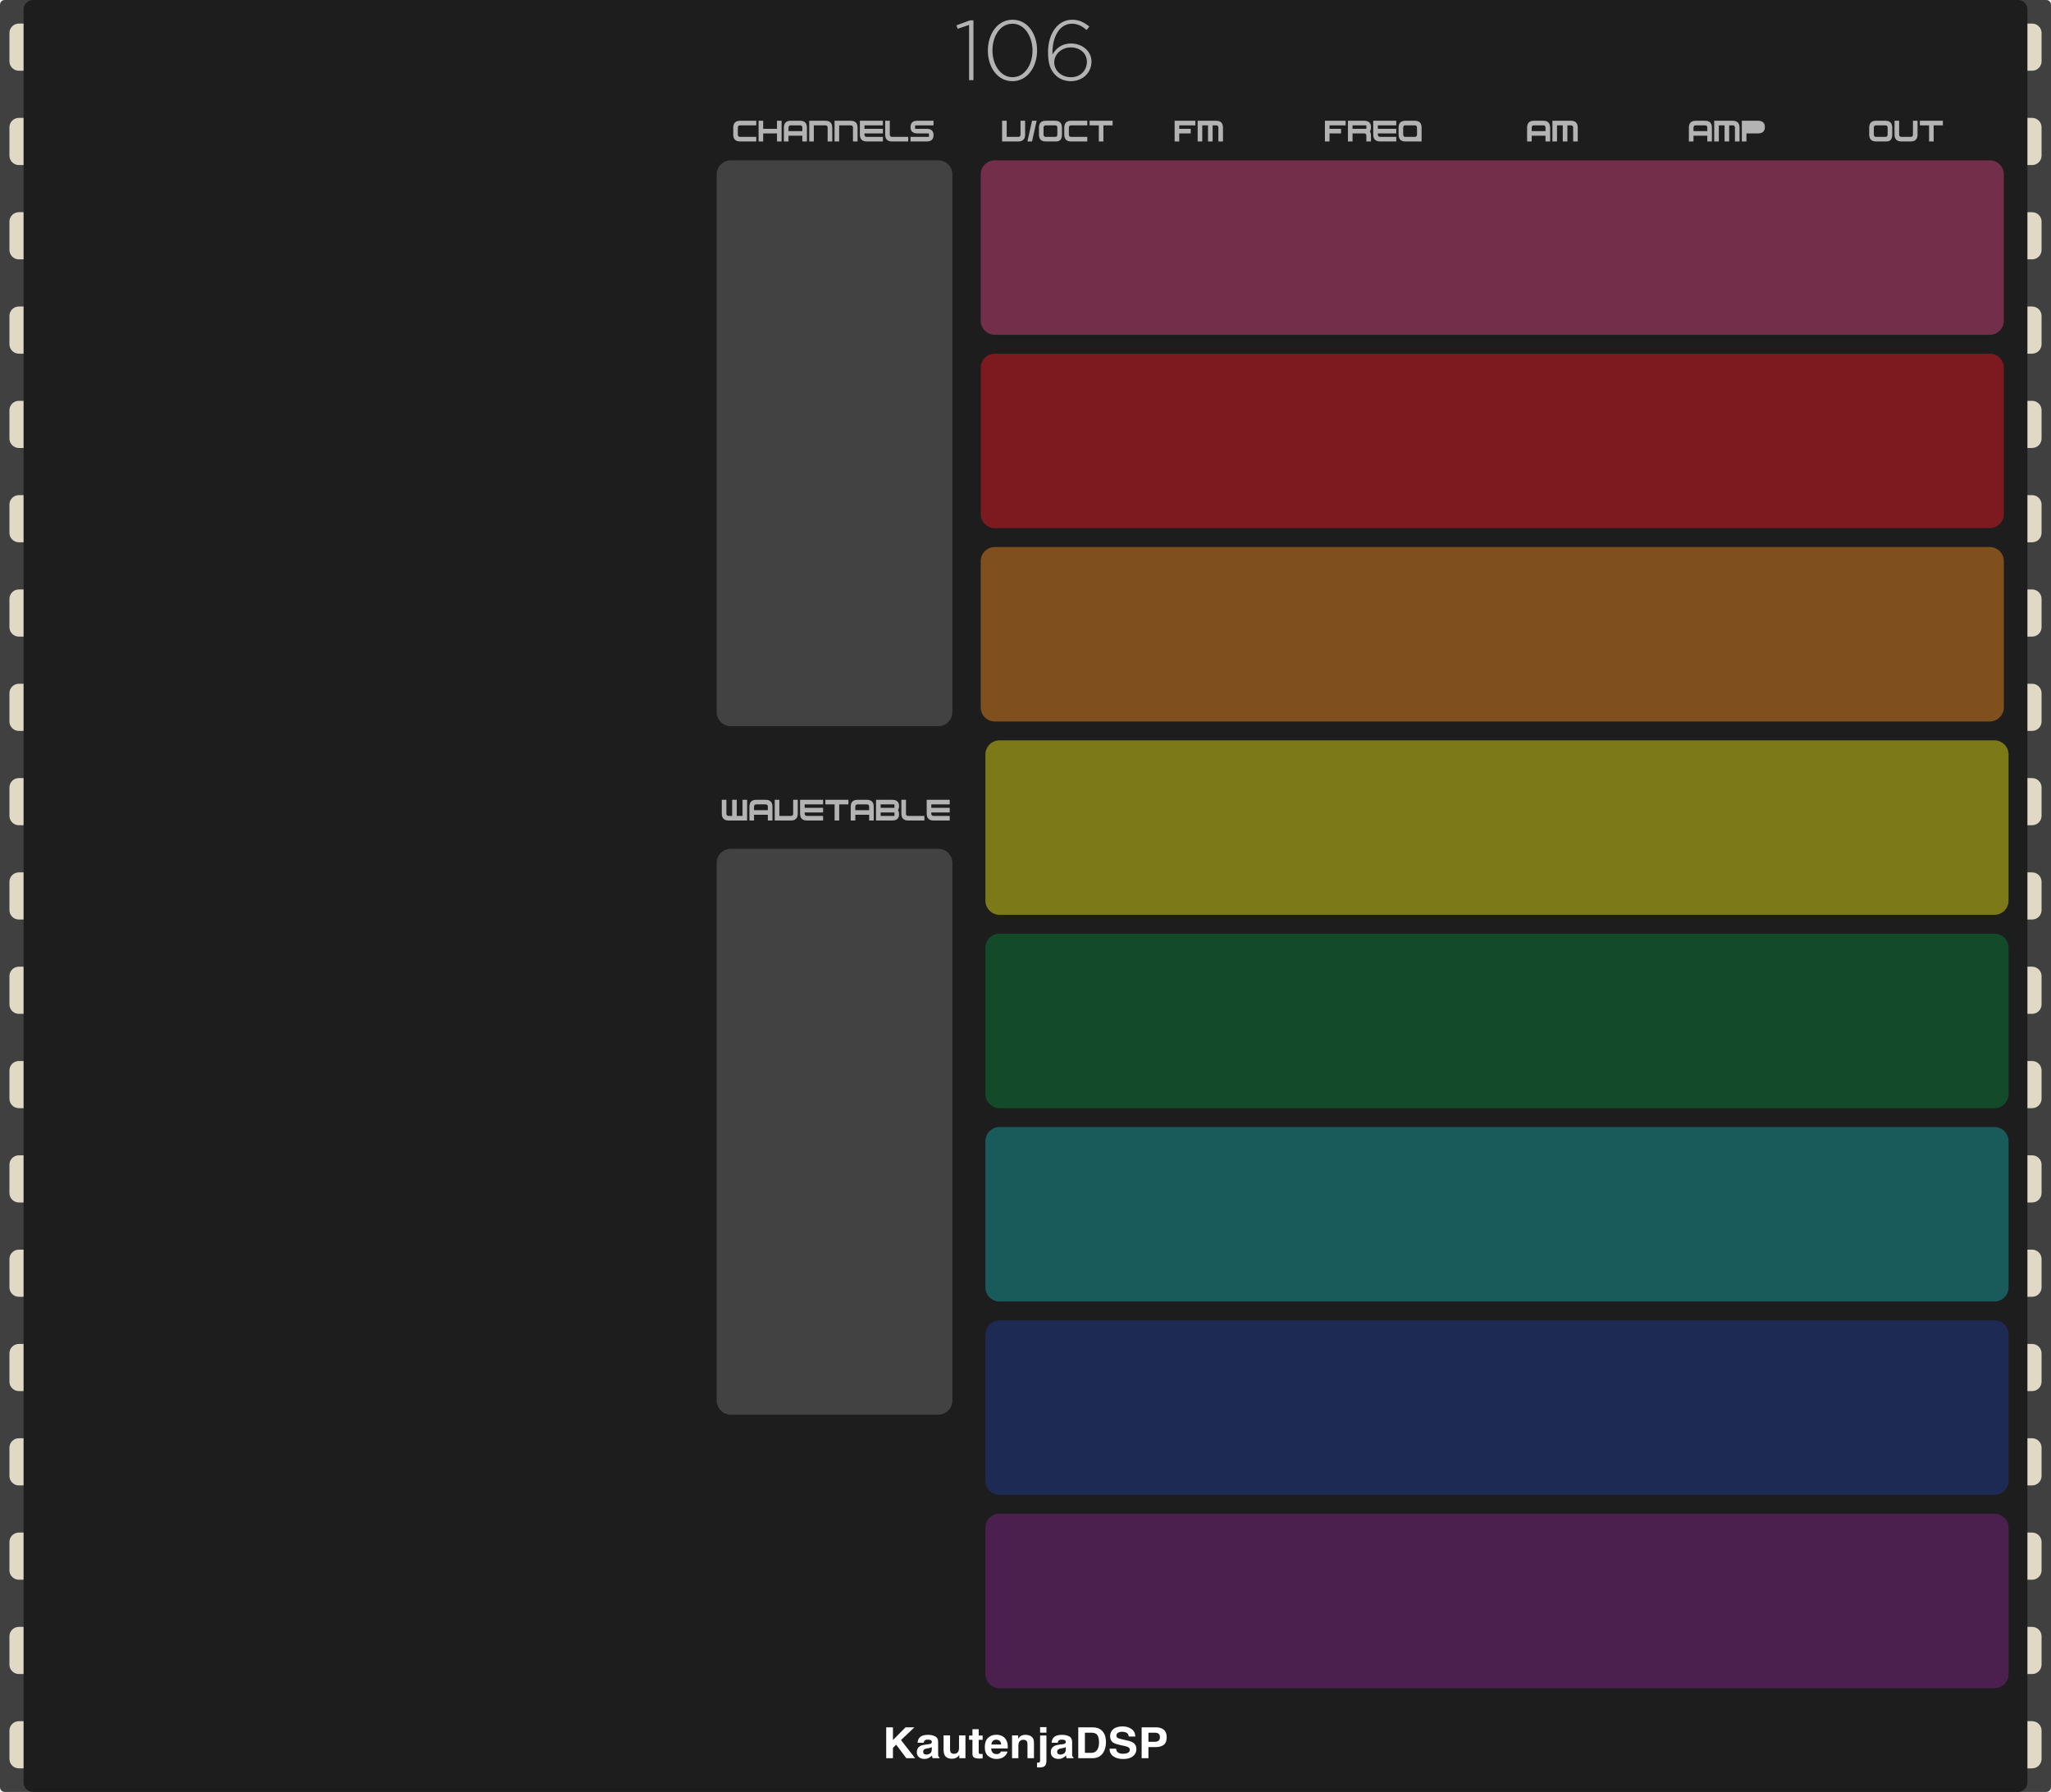
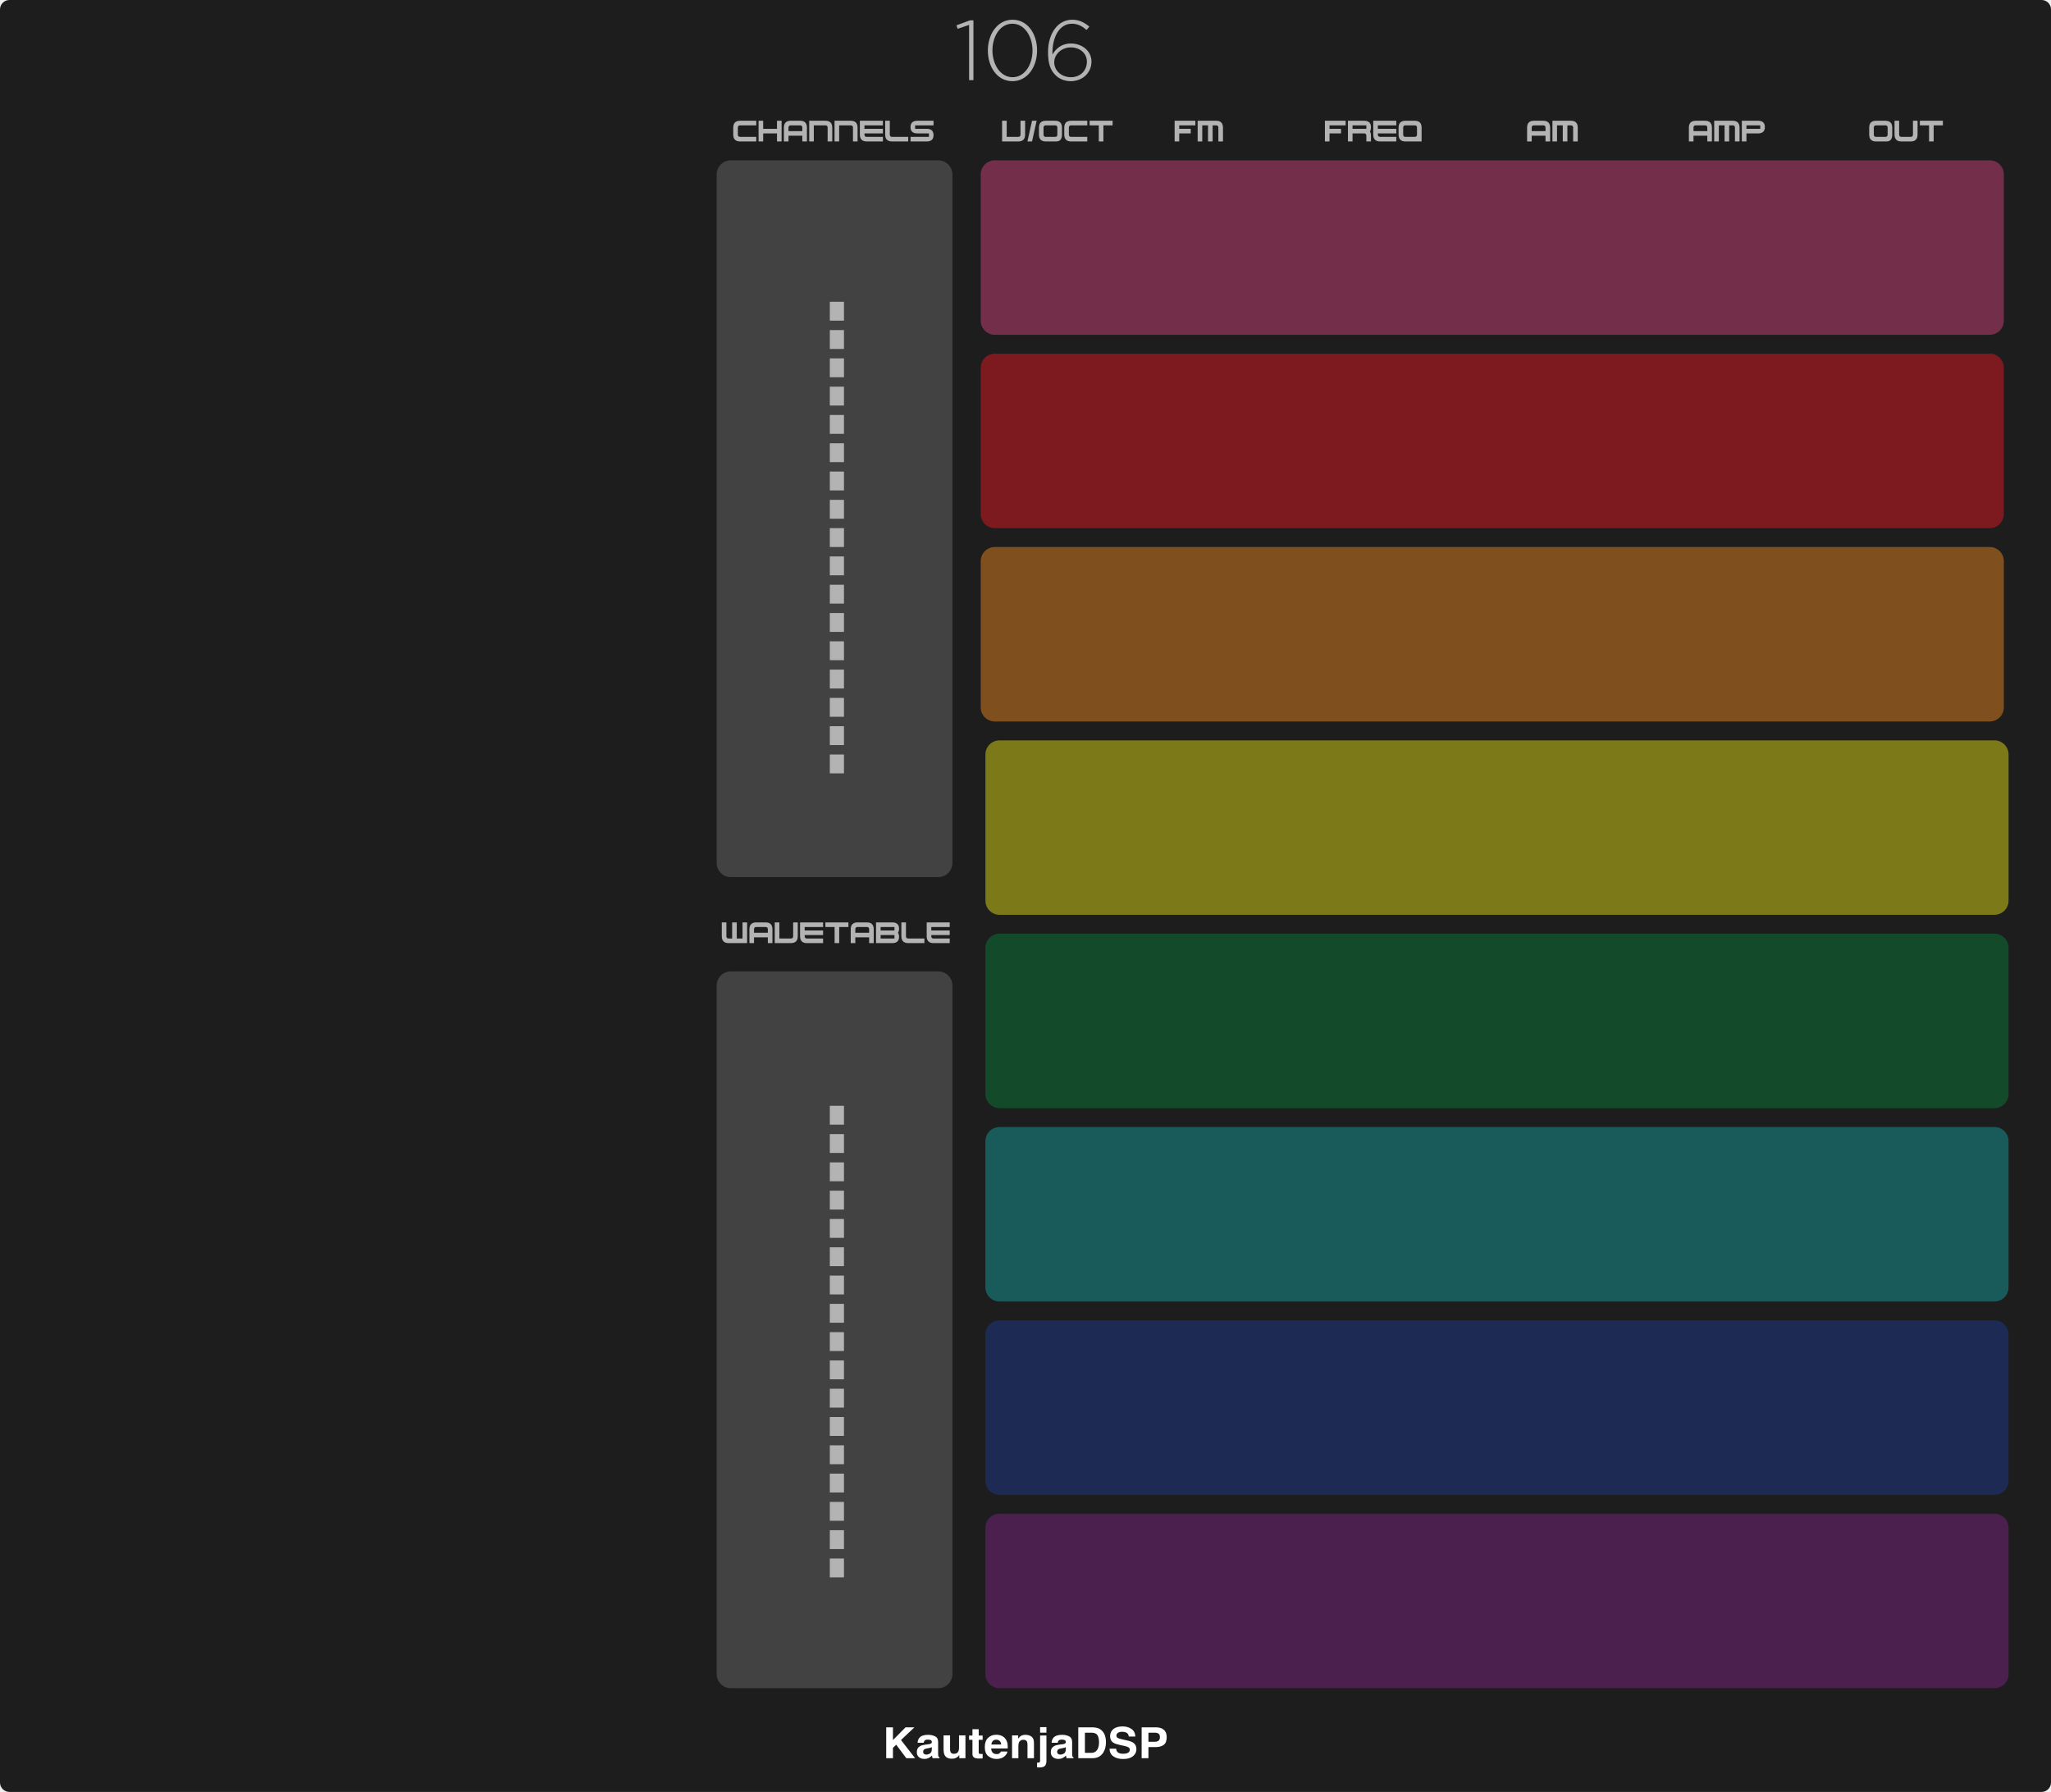
<svg xmlns="http://www.w3.org/2000/svg" width="435px" height="380px" viewBox="0 0 435 380" version="1.1">
  <g id="106" stroke="none" stroke-width="1" fill="none" fill-rule="evenodd">
    <g id="bg">
-       <rect id="Background" fill="#404040" fill-rule="nonzero" x="0" y="0" width="435" height="380" rx="1" />
-       <g id="leads" transform="translate(2, 5)" fill="#E0D9C5">
-         <rect id="Rectangle" x="0" y="0" width="431" height="10" rx="2" />
-         <rect id="Rectangle-Copy" x="0" y="20" width="431" height="10" rx="2" />
-         <rect id="Rectangle-Copy-3" x="0" y="40" width="431" height="10" rx="2" />
-         <rect id="Rectangle-Copy-2" x="0" y="60" width="431" height="10" rx="2" />
-         <rect id="Rectangle-Copy-7" x="0" y="140" width="431" height="10" rx="2" />
-         <rect id="Rectangle-Copy-6" x="0" y="80" width="431" height="10" rx="2" />
-         <rect id="Rectangle-Copy-5" x="0" y="100" width="431" height="10" rx="2" />
-         <rect id="Rectangle-Copy-4" x="0" y="120" width="431" height="10" rx="2" />
-         <rect id="Rectangle-Copy-15" x="0" y="160" width="431" height="10" rx="2" />
-         <rect id="Rectangle-Copy-14" x="0" y="180" width="431" height="10" rx="2" />
-         <rect id="Rectangle-Copy-13" x="0" y="200" width="431" height="10" rx="2" />
-         <rect id="Rectangle-Copy-12" x="0" y="220" width="431" height="10" rx="2" />
-         <rect id="Rectangle-Copy-11" x="0" y="300" width="431" height="10" rx="2" />
-         <rect id="Rectangle-Copy-10" x="0" y="240" width="431" height="10" rx="2" />
-         <rect id="Rectangle-Copy-9" x="0" y="260" width="431" height="10" rx="2" />
-         <rect id="Rectangle-Copy-8" x="0" y="280" width="431" height="10" rx="2" />
-         <rect id="Rectangle-Copy-18" x="0" y="320" width="431" height="10" rx="2" />
-         <rect id="Rectangle-Copy-17" x="0" y="340" width="431" height="10" rx="2" />
-         <rect id="Rectangle-Copy-16" x="0" y="360" width="431" height="10" rx="2" />
-       </g>
-       <rect id="cover" fill="#1D1D1D" x="5" y="0" width="425" height="380" rx="2" />
+       <rect id="cover" fill="#1D1D1D" x="0" y="0" width="435" height="380" rx="2" />
      <g id="Logo/Panel/DarkMode" transform="translate(186, 364)" fill="#FFFFFF" fill-rule="nonzero">
        <g id="Logo/Print/DarkMode">
          <path d="M1.958,2.299 L3.386,2.299 L3.386,4.997 L6.067,2.299 L7.943,2.299 L5.096,4.997 L8.089,8.851 L6.223,8.851 L4.078,5.988 L3.386,6.659 L3.386,8.851 L1.958,8.851 L1.958,2.299 Z M11.628,6.495 C11.543,6.545 11.457,6.586 11.371,6.617 C11.284,6.648 11.166,6.677 11.015,6.704 L10.713,6.757 C10.431,6.804 10.228,6.862 10.106,6.93 C9.898,7.046 9.795,7.225 9.795,7.468 C9.795,7.684 9.858,7.841 9.985,7.937 C10.113,8.033 10.267,8.082 10.45,8.082 C10.739,8.082 11.005,8.002 11.248,7.842 C11.492,7.682 11.618,7.39 11.628,6.966 L11.628,6.495 Z M10.812,5.904 C11.061,5.874 11.238,5.837 11.345,5.792 C11.537,5.715 11.632,5.595 11.632,5.432 C11.632,5.234 11.559,5.097 11.413,5.021 C11.267,4.946 11.053,4.908 10.77,4.908 C10.453,4.908 10.228,4.982 10.096,5.13 C10.002,5.24 9.939,5.388 9.908,5.575 L8.612,5.575 C8.64,5.151 8.766,4.803 8.989,4.53 C9.344,4.103 9.953,3.89 10.817,3.89 C11.379,3.89 11.879,3.995 12.316,4.206 C12.752,4.416 12.971,4.813 12.971,5.397 L12.971,7.619 C12.971,7.773 12.974,7.96 12.98,8.179 C12.99,8.345 13.016,8.458 13.06,8.517 C13.104,8.576 13.17,8.625 13.258,8.664 L13.258,8.851 L11.797,8.851 C11.756,8.753 11.728,8.661 11.712,8.575 C11.697,8.489 11.684,8.391 11.675,8.282 C11.489,8.471 11.276,8.633 11.034,8.766 C10.745,8.923 10.418,9.002 10.054,9.002 C9.589,9.002 9.205,8.877 8.902,8.626 C8.598,8.376 8.447,8.021 8.447,7.562 C8.447,6.966 8.69,6.535 9.177,6.268 C9.444,6.123 9.837,6.019 10.355,5.957 L10.812,5.904 Z M15.501,4.005 L15.501,6.926 C15.501,7.201 15.536,7.409 15.605,7.548 C15.727,7.794 15.968,7.917 16.326,7.917 C16.785,7.917 17.099,7.742 17.268,7.393 C17.356,7.203 17.4,6.953 17.4,6.641 L17.4,4.005 L18.762,4.005 L18.762,8.851 L17.457,8.851 L17.457,8.166 L17.441,8.187 C17.424,8.21 17.398,8.248 17.363,8.299 C17.312,8.373 17.253,8.439 17.184,8.495 C16.973,8.673 16.77,8.794 16.573,8.859 C16.377,8.925 16.147,8.957 15.883,8.957 C15.123,8.957 14.611,8.699 14.347,8.184 C14.199,7.899 14.125,7.48 14.125,6.926 L14.125,4.005 L15.501,4.005 Z M19.53,4.952 L19.53,4.05 L20.247,4.05 L20.247,2.699 L21.576,2.699 L21.576,4.05 L22.41,4.05 L22.41,4.952 L21.576,4.952 L21.576,7.513 C21.576,7.711 21.602,7.835 21.656,7.884 C21.709,7.933 21.872,7.957 22.146,7.957 C22.187,7.957 22.23,7.956 22.275,7.955 C22.321,7.953 22.366,7.951 22.41,7.948 L22.41,8.895 L21.774,8.917 C21.139,8.938 20.705,8.834 20.473,8.606 C20.322,8.461 20.247,8.237 20.247,7.935 L20.247,4.952 L19.53,4.952 Z M25.298,4.921 C24.987,4.921 24.746,5.013 24.575,5.197 C24.404,5.38 24.296,5.629 24.252,5.944 L26.34,5.944 C26.318,5.609 26.21,5.355 26.017,5.181 C25.824,5.008 25.584,4.921 25.298,4.921 Z M25.298,3.877 C25.726,3.877 26.111,3.952 26.453,4.103 C26.795,4.254 27.078,4.493 27.301,4.819 C27.502,5.106 27.633,5.44 27.692,5.819 C27.727,6.041 27.741,6.361 27.735,6.779 L24.219,6.779 C24.238,7.265 24.4,7.606 24.705,7.802 C24.89,7.923 25.113,7.984 25.374,7.984 C25.65,7.984 25.875,7.91 26.048,7.762 C26.142,7.682 26.225,7.57 26.297,7.428 L27.669,7.428 C27.634,7.716 27.476,8.007 27.193,8.304 C26.753,8.775 26.137,9.011 25.346,9.011 C24.692,9.011 24.116,8.812 23.616,8.415 C23.117,8.018 22.867,7.372 22.867,6.477 C22.867,5.638 23.092,4.995 23.543,4.548 C23.994,4.1 24.579,3.877 25.298,3.877 Z M31.486,3.89 C32.017,3.89 32.451,4.021 32.789,4.283 C33.127,4.546 33.295,4.98 33.295,5.588 L33.295,8.851 L31.919,8.851 L31.919,5.904 C31.919,5.649 31.883,5.453 31.811,5.317 C31.679,5.068 31.428,4.943 31.057,4.943 C30.601,4.943 30.289,5.126 30.119,5.49 C30.031,5.683 29.987,5.929 29.987,6.228 L29.987,8.851 L28.649,8.851 L28.649,4.014 L29.945,4.014 L29.945,4.721 C30.118,4.472 30.281,4.293 30.435,4.183 C30.711,3.988 31.062,3.89 31.486,3.89 Z M35.939,3.428 L34.596,3.428 L34.596,2.259 L35.939,2.259 L35.939,3.428 Z M33.95,10.793 L33.95,9.78 L34.098,9.79 L34.098,9.79 L34.111,9.791 C34.142,9.792 34.17,9.793 34.196,9.793 C34.327,9.793 34.427,9.763 34.495,9.702 C34.562,9.641 34.596,9.523 34.596,9.348 L34.596,4.028 L35.939,4.028 L35.939,9.371 C35.939,9.86 35.837,10.221 35.633,10.455 C35.435,10.682 35.054,10.799 34.488,10.806 L34.431,10.806 C34.408,10.806 34.378,10.806 34.342,10.805 L34.048,10.796 C34.017,10.795 33.985,10.794 33.95,10.793 Z M40.048,6.495 C39.964,6.545 39.878,6.586 39.792,6.617 C39.705,6.648 39.587,6.677 39.436,6.704 L39.134,6.757 C38.851,6.804 38.649,6.862 38.526,6.93 C38.319,7.046 38.215,7.225 38.215,7.468 C38.215,7.684 38.279,7.841 38.406,7.937 C38.533,8.033 38.688,8.082 38.87,8.082 C39.159,8.082 39.426,8.002 39.669,7.842 C39.912,7.682 40.039,7.39 40.048,6.966 L40.048,6.495 Z M39.233,5.904 C39.481,5.874 39.659,5.837 39.766,5.792 C39.957,5.715 40.053,5.595 40.053,5.432 C40.053,5.234 39.98,5.097 39.834,5.021 C39.688,4.946 39.473,4.908 39.191,4.908 C38.873,4.908 38.649,4.982 38.517,5.13 C38.423,5.24 38.36,5.388 38.328,5.575 L37.032,5.575 C37.061,5.151 37.186,4.803 37.409,4.53 C37.764,4.103 38.374,3.89 39.238,3.89 C39.8,3.89 40.3,3.995 40.736,4.206 C41.173,4.416 41.391,4.813 41.391,5.397 L41.391,7.619 C41.391,7.773 41.395,7.96 41.401,8.179 C41.41,8.345 41.437,8.458 41.481,8.517 C41.525,8.576 41.591,8.625 41.679,8.664 L41.679,8.851 L40.218,8.851 C40.177,8.753 40.149,8.661 40.133,8.575 C40.117,8.489 40.105,8.391 40.095,8.282 C39.91,8.471 39.696,8.633 39.455,8.766 C39.166,8.923 38.839,9.002 38.474,9.002 C38.009,9.002 37.625,8.877 37.322,8.626 C37.019,8.376 36.867,8.021 36.867,7.562 C36.867,6.966 37.111,6.535 37.598,6.268 C37.865,6.123 38.258,6.019 38.776,5.957 L39.233,5.904 Z M44.101,3.437 L44.101,7.713 L45.439,7.713 C46.124,7.713 46.602,7.394 46.872,6.757 C47.02,6.407 47.093,5.991 47.093,5.508 C47.093,4.841 46.983,4.329 46.761,3.972 C46.54,3.615 46.099,3.437 45.439,3.437 L44.101,3.437 Z M45.684,2.299 C46.115,2.305 46.473,2.352 46.759,2.441 C47.246,2.592 47.64,2.869 47.942,3.272 C48.184,3.598 48.349,3.951 48.436,4.33 C48.524,4.709 48.568,5.071 48.568,5.415 C48.568,6.286 48.383,7.024 48.012,7.628 C47.51,8.443 46.734,8.851 45.684,8.851 L42.692,8.851 L42.692,2.299 L45.684,2.299 Z M50.713,6.828 C50.757,7.127 50.843,7.351 50.972,7.499 C51.207,7.769 51.611,7.904 52.183,7.904 C52.525,7.904 52.803,7.868 53.017,7.797 C53.422,7.661 53.625,7.407 53.625,7.037 C53.625,6.821 53.524,6.653 53.323,6.535 C53.132,6.425 52.838,6.327 52.44,6.241 L51.641,6.072 C50.918,5.918 50.419,5.751 50.142,5.57 C49.674,5.268 49.44,4.795 49.44,4.152 C49.44,3.565 49.666,3.078 50.119,2.69 C50.571,2.302 51.236,2.107 52.112,2.107 C52.844,2.107 53.469,2.29 53.985,2.656 C54.502,3.022 54.773,3.554 54.798,4.25 L53.403,4.25 C53.378,3.856 53.196,3.576 52.857,3.41 C52.631,3.3 52.349,3.245 52.013,3.245 C51.639,3.245 51.341,3.316 51.118,3.459 C50.895,3.601 50.783,3.8 50.783,4.054 C50.783,4.278 50.883,4.447 51.084,4.563 L51.113,4.579 C51.249,4.653 51.532,4.739 51.963,4.838 L53.215,5.121 C53.74,5.24 54.135,5.398 54.402,5.597 C54.817,5.905 55.024,6.351 55.024,6.935 C55.024,7.533 54.782,8.03 54.296,8.426 C53.811,8.822 53.125,9.019 52.239,9.019 C51.335,9.019 50.623,8.825 50.105,8.435 C49.586,8.045 49.327,7.51 49.327,6.828 L50.713,6.828 Z M60.01,4.383 C60.01,4.043 59.915,3.8 59.725,3.654 C59.535,3.509 59.269,3.437 58.926,3.437 L57.574,3.437 L57.574,5.366 L58.926,5.366 C59.269,5.366 59.535,5.287 59.725,5.13 C59.915,4.973 60.01,4.724 60.01,4.383 Z M61.448,4.374 C61.448,5.148 61.24,5.695 60.825,6.015 C60.411,6.335 59.819,6.495 59.049,6.495 L57.574,6.495 L57.574,8.851 L56.132,8.851 L56.132,2.299 L59.157,2.299 C59.855,2.299 60.411,2.467 60.825,2.805 C61.24,3.143 61.448,3.666 61.448,4.374 Z" id="KautenjaDSP" />
        </g>
      </g>
      <g id="Header" transform="translate(0, 2)" fill="#B3B3B3" fill-rule="nonzero">
        <path d="M202.857,3.372 L203.109,4.11 L205.539,3.282 L205.539,15 L206.457,15 L206.457,2.31 L205.737,2.31 L202.857,3.372 Z M219.957,8.682 C219.957,5.19 217.959,2.184 214.755,2.184 C211.551,2.184 209.517,5.226 209.517,8.718 C209.517,12.21 211.515,15.216 214.719,15.216 C217.923,15.216 219.957,12.174 219.957,8.682 Z M218.985,8.718 C218.985,11.67 217.365,14.37 214.755,14.37 C212.145,14.37 210.489,11.634 210.489,8.682 C210.489,5.73 212.109,3.03 214.719,3.03 C217.329,3.03 218.985,5.766 218.985,8.718 Z M231.045,3.642 C229.947,2.742 228.849,2.184 227.409,2.184 C224.277,2.184 222.279,5.208 222.279,9.024 C222.279,11.652 222.837,12.912 223.881,13.956 C224.637,14.712 225.789,15.216 227.085,15.216 C229.569,15.216 231.495,13.47 231.495,11.058 C231.495,8.79 229.479,7.224 227.157,7.224 C225.105,7.224 223.935,8.34 223.215,9.564 C223.125,5.712 224.781,3.03 227.337,3.03 C228.525,3.03 229.479,3.498 230.451,4.362 L231.045,3.642 Z M230.523,11.094 C230.523,12.894 229.191,14.37 227.157,14.37 C225.123,14.37 223.593,13.002 223.593,11.184 C223.593,9.618 225.033,8.052 227.103,8.052 C229.101,8.052 230.523,9.348 230.523,11.094 Z" id="106" />
      </g>
      <g id="channels" transform="translate(208, 34)" fill-opacity="0.5">
        <rect id="Rectangle" fill="#CA4179" x="0" y="0" width="217" height="37" rx="3" />
        <rect id="Rectangle-Copy-19" fill="#DE1923" x="0" y="41" width="217" height="37" rx="3" />
        <rect id="Rectangle-Copy-20" fill="#E28220" x="0" y="82" width="217" height="37" rx="3" />
        <rect id="Rectangle-Copy-21" fill="#DCD715" x="1" y="123" width="217" height="37" rx="3" />
        <rect id="Rectangle-Copy-22" fill="#0B7839" x="1" y="164" width="217" height="37" rx="3" />
        <rect id="Rectangle-Copy-23" fill="#17999B" x="1" y="205" width="217" height="37" rx="3" />
        <rect id="Rectangle-Copy-24" fill="#1E3B8C" x="1" y="246" width="217" height="37" rx="3" />
        <rect id="Rectangle-Copy-25" fill="#7C2580" x="1" y="287" width="217" height="37" rx="3" />
      </g>
      <g id="text" transform="translate(211, 25)" fill="#B3B3B3" fill-rule="nonzero">
        <path d="M186.908,5 C185.932,5 185.443,4.512 185.443,3.535 L185.443,2.07 C185.443,1.094 185.932,0.605 186.908,0.605 L188.861,0.605 C189.838,0.605 190.326,1.094 190.326,2.07 L190.326,3.535 C190.326,4.512 189.919,5 189.105,5 L186.908,5 Z M186.42,3.535 C186.42,3.861 186.583,4.023 186.908,4.023 L188.861,4.023 C189.187,4.023 189.35,3.861 189.35,3.535 L189.35,2.07 C189.35,1.745 189.187,1.582 188.861,1.582 L186.908,1.582 C186.583,1.582 186.42,1.745 186.42,2.07 L186.42,3.535 Z M190.814,0.605 L190.814,3.535 C190.814,4.512 191.303,5 192.279,5 L194.232,5 C195.209,5 195.697,4.512 195.697,3.535 L195.697,0.605 L194.721,0.605 L194.721,3.535 C194.721,3.861 194.558,4.023 194.232,4.023 L192.279,4.023 C191.954,4.023 191.791,3.861 191.791,3.535 L191.791,0.605 L190.814,0.605 Z M196.186,0.605 L201.068,0.605 L201.068,1.582 L199.115,1.582 L199.115,5 L198.139,5 L198.139,1.582 L196.186,1.582 L196.186,0.605 Z" id="OUT" />
-         <path d="M151.105,2.803 L151.105,2.07 C151.105,1.745 150.943,1.582 150.617,1.582 L148.664,1.582 C148.339,1.582 148.176,1.745 148.176,2.07 L148.176,2.803 L151.105,2.803 Z M148.176,3.779 L148.176,5 L147.199,5 L147.199,2.07 C147.199,1.094 147.687,0.605 148.664,0.605 L150.617,0.605 C151.594,0.605 152.082,1.094 152.082,2.07 L152.082,5 L151.105,5 L151.105,3.779 L148.176,3.779 Z M152.57,5 L152.57,0.605 L156.477,0.605 C157.453,0.605 157.941,1.094 157.941,2.07 L157.941,5 L156.965,5 L156.965,2.07 C156.965,1.745 156.802,1.582 156.477,1.582 L155.744,1.582 L155.744,5 L154.768,5 L154.768,1.582 L153.547,1.582 L153.547,5 L152.57,5 Z M158.43,5 L158.43,0.605 L161.848,0.605 C162.824,0.605 163.312,1.055 163.312,1.953 C163.312,2.845 162.824,3.291 161.848,3.291 L159.406,3.291 L159.406,5 L158.43,5 Z M162.336,2.314 L159.406,2.314 L159.406,1.582 L162.336,1.582 L162.336,2.314 Z" id="AMP" />
+         <path d="M151.105,2.803 L151.105,2.07 C151.105,1.745 150.943,1.582 150.617,1.582 L148.664,1.582 C148.339,1.582 148.176,1.745 148.176,2.07 L148.176,2.803 L151.105,2.803 Z M148.176,3.779 L148.176,5 L147.199,5 L147.199,2.07 C147.199,1.094 147.687,0.605 148.664,0.605 L150.617,0.605 C151.594,0.605 152.082,1.094 152.082,2.07 L152.082,5 L151.105,5 L151.105,3.779 L148.176,3.779 Z M156.477,0.605 C157.453,0.605 157.941,1.094 157.941,2.07 L157.941,5 L156.965,5 L156.965,2.07 C156.965,1.745 156.802,1.582 156.477,1.582 L155.744,1.582 L155.744,5 L154.768,5 L154.768,1.582 L153.547,1.582 L153.547,5 L152.57,5 L152.57,0.605 L156.477,0.605 Z M161.848,0.605 C162.824,0.605 163.312,1.055 163.312,1.953 C163.312,2.845 162.824,3.291 161.848,3.291 L159.406,3.291 L159.406,5 L158.43,5 L158.43,0.605 L161.848,0.605 Z M162.336,1.582 L159.406,1.582 L159.406,2.314 L162.336,2.314 L162.336,1.582 Z" id="AMP" />
        <path d="M116.791,2.803 L116.791,2.07 C116.791,1.745 116.628,1.582 116.303,1.582 L114.35,1.582 C114.024,1.582 113.861,1.745 113.861,2.07 L113.861,2.803 L116.791,2.803 Z M113.861,3.779 L113.861,5 L112.885,5 L112.885,2.07 C112.885,1.094 113.373,0.605 114.35,0.605 L116.303,0.605 C117.279,0.605 117.768,1.094 117.768,2.07 L117.768,5 L116.791,5 L116.791,3.779 L113.861,3.779 Z M118.256,5 L118.256,0.605 L122.162,0.605 C123.139,0.605 123.627,1.094 123.627,2.07 L123.627,5 L122.65,5 L122.65,2.07 C122.65,1.745 122.488,1.582 122.162,1.582 L121.43,1.582 L121.43,5 L120.453,5 L120.453,1.582 L119.232,1.582 L119.232,5 L118.256,5 Z" id="AM" />
        <path d="M70.002,5 L70.002,0.605 L74.396,0.605 L74.396,1.582 L70.979,1.582 L70.979,2.314 L73.42,2.314 L73.42,3.291 L70.979,3.291 L70.979,5 L70.002,5 Z M75.861,2.314 L78.791,2.314 L78.791,1.582 L75.861,1.582 L75.861,2.314 Z M75.861,3.291 L75.861,5 L74.885,5 L74.885,0.605 L78.303,0.605 C79.279,0.605 79.768,1.051 79.768,1.943 C79.768,2.367 79.698,2.677 79.558,2.876 C79.698,3.107 79.768,3.408 79.768,3.779 L79.768,5 L78.791,5 L78.791,3.779 C78.791,3.454 78.628,3.291 78.303,3.291 L75.861,3.291 Z M85.139,5 L81.721,5 C80.744,5 80.256,4.512 80.256,3.535 L80.256,0.605 L85.139,0.605 L85.139,1.582 L81.232,1.582 L81.232,2.314 L85.139,2.314 L85.139,3.291 L81.232,3.291 L81.232,3.535 C81.232,3.861 81.395,4.023 81.721,4.023 L85.139,4.023 L85.139,5 Z M89.045,4.023 C89.37,4.023 89.533,3.861 89.533,3.535 L89.533,2.07 C89.533,1.745 89.37,1.582 89.045,1.582 L87.092,1.582 C86.766,1.582 86.604,1.745 86.604,2.07 L86.604,3.535 C86.604,3.861 86.766,4.023 87.092,4.023 L89.045,4.023 Z M87.092,5 C86.115,5 85.627,4.512 85.627,3.535 L85.627,2.07 C85.627,1.094 86.115,0.605 87.092,0.605 L89.045,0.605 C90.021,0.605 90.51,1.094 90.51,2.07 L90.51,5 L87.092,5 Z" id="FREQ" />
        <path d="M38.129,5 L38.129,0.605 L42.523,0.605 L42.523,1.582 L39.105,1.582 L39.105,2.314 L41.547,2.314 L41.547,3.291 L39.105,3.291 L39.105,5 L38.129,5 Z M43.012,5 L43.012,0.605 L46.918,0.605 C47.895,0.605 48.383,1.094 48.383,2.07 L48.383,5 L47.406,5 L47.406,2.07 C47.406,1.745 47.243,1.582 46.918,1.582 L46.186,1.582 L46.186,5 L45.209,5 L45.209,1.582 L43.988,1.582 L43.988,5 L43.012,5 Z" id="FM" />
        <path d="M1.537,0.605 L1.537,5 L4.955,5 C5.932,5 6.42,4.512 6.42,3.535 L6.42,0.605 L5.443,0.605 L5.443,3.535 C5.443,3.861 5.281,4.023 4.955,4.023 L2.514,4.023 L2.514,0.605 L1.537,0.605 Z M6.908,5 L7.885,0.605 L8.861,0.605 L7.885,5 L6.908,5 Z M10.814,5 C9.838,5 9.35,4.512 9.35,3.535 L9.35,2.07 C9.35,1.094 9.838,0.605 10.814,0.605 L12.768,0.605 C13.744,0.605 14.232,1.094 14.232,2.07 L14.232,3.535 C14.232,4.512 13.826,5 13.012,5 L10.814,5 Z M10.326,3.535 C10.326,3.861 10.489,4.023 10.814,4.023 L12.768,4.023 C13.093,4.023 13.256,3.861 13.256,3.535 L13.256,2.07 C13.256,1.745 13.093,1.582 12.768,1.582 L10.814,1.582 C10.489,1.582 10.326,1.745 10.326,2.07 L10.326,3.535 Z M19.604,5 L16.186,5 C15.209,5 14.721,4.512 14.721,3.535 L14.721,2.07 C14.721,1.094 15.209,0.605 16.186,0.605 L19.604,0.605 L19.604,1.582 L16.186,1.582 C15.86,1.582 15.697,1.745 15.697,2.07 L15.697,3.535 C15.697,3.861 15.86,4.023 16.186,4.023 L19.604,4.023 L19.604,5 Z M20.092,0.605 L24.975,0.605 L24.975,1.582 L23.021,1.582 L23.021,5 L22.045,5 L22.045,1.582 L20.092,1.582 L20.092,0.605 Z" id="V/OCT" />
      </g>
      <g id="globals" transform="translate(152, 25)">
-         <g id="wavetable" transform="translate(0, 144)">
-           <rect id="Rectangle-Copy-26" fill-opacity="0.2" fill="#D8D8D8" x="0" y="11" width="50" height="120" rx="3" />
+         <g id="wavetable" transform="translate(0, 170)">
+           <rect id="Rectangle-Copy-26" fill-opacity="0.2" fill="#D8D8D8" x="0" y="11" width="50" height="152" rx="3" />
+           <path d="M27,39.5 L24,39.5 L24,43.5 L27,43.5 L27,39.5 Z M27,45.5 L24,45.5 L24,49.5 L27,49.5 L27,45.5 Z M27,51.5 L24,51.5 L24,55.5 L27,55.5 L27,51.5 Z M27,57.5 L24,57.5 L24,61.5 L27,61.5 L27,57.5 Z M27,63.5 L24,63.5 L24,67.5 L27,67.5 L27,63.5 Z M27,69.5 L24,69.5 L24,73.5 L27,73.5 L27,69.5 Z M27,75.5 L24,75.5 L24,79.5 L27,79.5 L27,75.5 Z M27,81.5 L24,81.5 L24,85.5 L27,85.5 L27,81.5 Z M27,87.5 L24,87.5 L24,91.5 L27,91.5 L27,87.5 Z M27,93.5 L24,93.5 L24,97.5 L27,97.5 L27,93.5 Z M27,99.5 L24,99.5 L24,103.5 L27,103.5 L27,99.5 Z M27,105.5 L24,105.5 L24,109.5 L27,109.5 L27,105.5 Z M27,111.5 L24,111.5 L24,115.5 L27,115.5 L27,111.5 Z M27,117.5 L24,117.5 L24,121.5 L27,121.5 L27,117.5 Z M27,123.5 L24,123.5 L24,127.5 L27,127.5 L27,123.5 Z M27,129.5 L24,129.5 L24,133.5 L27,133.5 L27,129.5 Z M27,135.5 L24,135.5 L24,139.5 L27,139.5 L27,135.5 Z" id="Line-Copy-3" fill="#B3B3B3" fill-rule="nonzero" />
          <path d="M1.086,0.605 L1.086,3.535 C1.086,4.512 1.574,5 2.551,5 L6.457,5 L6.457,0.605 L5.48,0.605 L5.48,4.023 L4.26,4.023 L4.26,0.605 L3.283,0.605 L3.283,4.023 L2.551,4.023 C2.225,4.023 2.062,3.861 2.062,3.535 L2.062,0.605 L1.086,0.605 Z M10.852,2.803 L10.852,2.07 C10.852,1.745 10.689,1.582 10.363,1.582 L8.41,1.582 C8.085,1.582 7.922,1.745 7.922,2.07 L7.922,2.803 L10.852,2.803 Z M7.922,3.779 L7.922,5 L6.945,5 L6.945,2.07 C6.945,1.094 7.434,0.605 8.41,0.605 L10.363,0.605 C11.34,0.605 11.828,1.094 11.828,2.07 L11.828,5 L10.852,5 L10.852,3.779 L7.922,3.779 Z M12.316,0.605 L12.316,5 L15.734,5 C16.711,5 17.199,4.512 17.199,3.535 L17.199,0.605 L16.223,0.605 L16.223,3.535 C16.223,3.861 16.06,4.023 15.734,4.023 L13.293,4.023 L13.293,0.605 L12.316,0.605 Z M22.57,5 L19.152,5 C18.176,5 17.688,4.512 17.688,3.535 L17.688,0.605 L22.57,0.605 L22.57,1.582 L18.664,1.582 L18.664,2.314 L22.57,2.314 L22.57,3.291 L18.664,3.291 L18.664,3.535 C18.664,3.861 18.827,4.023 19.152,4.023 L22.57,4.023 L22.57,5 Z M23.059,0.605 L27.941,0.605 L27.941,1.582 L25.988,1.582 L25.988,5 L25.012,5 L25.012,1.582 L23.059,1.582 L23.059,0.605 Z M32.336,2.803 L32.336,2.07 C32.336,1.745 32.173,1.582 31.848,1.582 L29.895,1.582 C29.569,1.582 29.406,1.745 29.406,2.07 L29.406,2.803 L32.336,2.803 Z M29.406,3.779 L29.406,5 L28.43,5 L28.43,2.07 C28.43,1.094 28.918,0.605 29.895,0.605 L31.848,0.605 C32.824,0.605 33.312,1.094 33.312,2.07 L33.312,5 L32.336,5 L32.336,3.779 L29.406,3.779 Z M34.777,2.314 L37.707,2.314 L37.707,1.582 L34.777,1.582 L34.777,2.314 Z M34.777,4.023 L37.707,4.023 L37.707,3.291 L34.777,3.291 L34.777,4.023 Z M33.801,5 L33.801,0.605 L37.219,0.605 C38.195,0.605 38.684,1.048 38.684,1.934 C38.684,2.295 38.605,2.585 38.449,2.803 C38.605,3.018 38.684,3.306 38.684,3.667 C38.684,4.556 38.195,5 37.219,5 L33.801,5 Z M39.172,0.605 L39.172,3.535 C39.172,4.512 39.66,5 40.637,5 L44.055,5 L44.055,4.023 L40.637,4.023 C40.311,4.023 40.148,3.861 40.148,3.535 L40.148,0.605 L39.172,0.605 Z M49.426,5 L46.008,5 C45.031,5 44.543,4.512 44.543,3.535 L44.543,0.605 L49.426,0.605 L49.426,1.582 L45.52,1.582 L45.52,2.314 L49.426,2.314 L49.426,3.291 L45.52,3.291 L45.52,3.535 C45.52,3.861 45.682,4.023 46.008,4.023 L49.426,4.023 L49.426,5 Z" id="WAVETABLE" fill="#B3B3B3" fill-rule="nonzero" />
        </g>
        <g id="channels">
-           <rect id="Rectangle" fill-opacity="0.2" fill="#D8D8D8" x="0" y="9" width="50" height="120" rx="3" />
+           <rect id="Rectangle" fill-opacity="0.2" fill="#D8D8D8" x="0" y="9" width="50" height="152" rx="3" />
+           <path d="M27,39 L24,39 L24,43 L27,43 L27,39 Z M27,45 L24,45 L24,49 L27,49 L27,45 Z M27,51 L24,51 L24,55 L27,55 L27,51 Z M27,57 L24,57 L24,61 L27,61 L27,57 Z M27,63 L24,63 L24,67 L27,67 L27,63 Z M27,69 L24,69 L24,73 L27,73 L27,69 Z M27,75 L24,75 L24,79 L27,79 L27,75 Z M27,81 L24,81 L24,85 L27,85 L27,81 Z M27,87 L24,87 L24,91 L27,91 L27,87 Z M27,93 L24,93 L24,97 L27,97 L27,93 Z M27,99 L24,99 L24,103 L27,103 L27,99 Z M27,105 L24,105 L24,109 L27,109 L27,105 Z M27,111 L24,111 L24,115 L27,115 L27,111 Z M27,117 L24,117 L24,121 L27,121 L27,117 Z M27,123 L24,123 L24,127 L27,127 L27,123 Z M27,129 L24,129 L24,133 L27,133 L27,129 Z M27,135 L24,135 L24,139 L27,139 L27,135 Z" id="Line-Copy-2" fill="#B3B3B3" fill-rule="nonzero" />
          <path d="M8.398,5 L4.98,5 C4.004,5 3.516,4.512 3.516,3.535 L3.516,2.07 C3.516,1.094 4.004,0.605 4.98,0.605 L8.398,0.605 L8.398,1.582 L4.98,1.582 C4.655,1.582 4.492,1.745 4.492,2.07 L4.492,3.535 C4.492,3.861 4.655,4.023 4.98,4.023 L8.398,4.023 L8.398,5 Z M8.887,5 L8.887,0.605 L9.863,0.605 L9.863,2.314 L12.793,2.314 L12.793,0.605 L13.77,0.605 L13.77,5 L12.793,5 L12.793,3.291 L9.863,3.291 L9.863,5 L8.887,5 Z M18.164,2.803 L18.164,2.07 C18.164,1.745 18.001,1.582 17.676,1.582 L15.723,1.582 C15.397,1.582 15.234,1.745 15.234,2.07 L15.234,2.803 L18.164,2.803 Z M15.234,3.779 L15.234,5 L14.258,5 L14.258,2.07 C14.258,1.094 14.746,0.605 15.723,0.605 L17.676,0.605 C18.652,0.605 19.141,1.094 19.141,2.07 L19.141,5 L18.164,5 L18.164,3.779 L15.234,3.779 Z M19.629,5 L19.629,0.605 L23.047,0.605 C24.023,0.605 24.512,1.094 24.512,2.07 L24.512,5 L23.535,5 L23.535,2.07 C23.535,1.745 23.372,1.582 23.047,1.582 L20.605,1.582 L20.605,5 L19.629,5 Z M25,5 L25,0.605 L28.418,0.605 C29.395,0.605 29.883,1.094 29.883,2.07 L29.883,5 L28.906,5 L28.906,2.07 C28.906,1.745 28.743,1.582 28.418,1.582 L25.977,1.582 L25.977,5 L25,5 Z M35.254,5 L31.836,5 C30.859,5 30.371,4.512 30.371,3.535 L30.371,0.605 L35.254,0.605 L35.254,1.582 L31.348,1.582 L31.348,2.314 L35.254,2.314 L35.254,3.291 L31.348,3.291 L31.348,3.535 C31.348,3.861 31.51,4.023 31.836,4.023 L35.254,4.023 L35.254,5 Z M35.742,0.605 L35.742,3.535 C35.742,4.512 36.23,5 37.207,5 L40.625,5 L40.625,4.023 L37.207,4.023 C36.882,4.023 36.719,3.861 36.719,3.535 L36.719,0.605 L35.742,0.605 Z M41.113,5 L41.113,4.023 L45.02,4.023 L45.02,3.291 L42.578,3.291 C41.602,3.291 41.113,2.85 41.113,1.968 C41.113,1.06 41.602,0.605 42.578,0.605 L45.996,0.605 L45.996,1.582 L42.09,1.582 L42.09,2.314 L44.531,2.314 C45.508,2.314 45.996,2.762 45.996,3.657 C45.996,4.552 45.508,5 44.531,5 L41.113,5 Z" id="CHANNELS" fill="#B3B3B3" fill-rule="nonzero" />
        </g>
      </g>
    </g>
  </g>
</svg>
